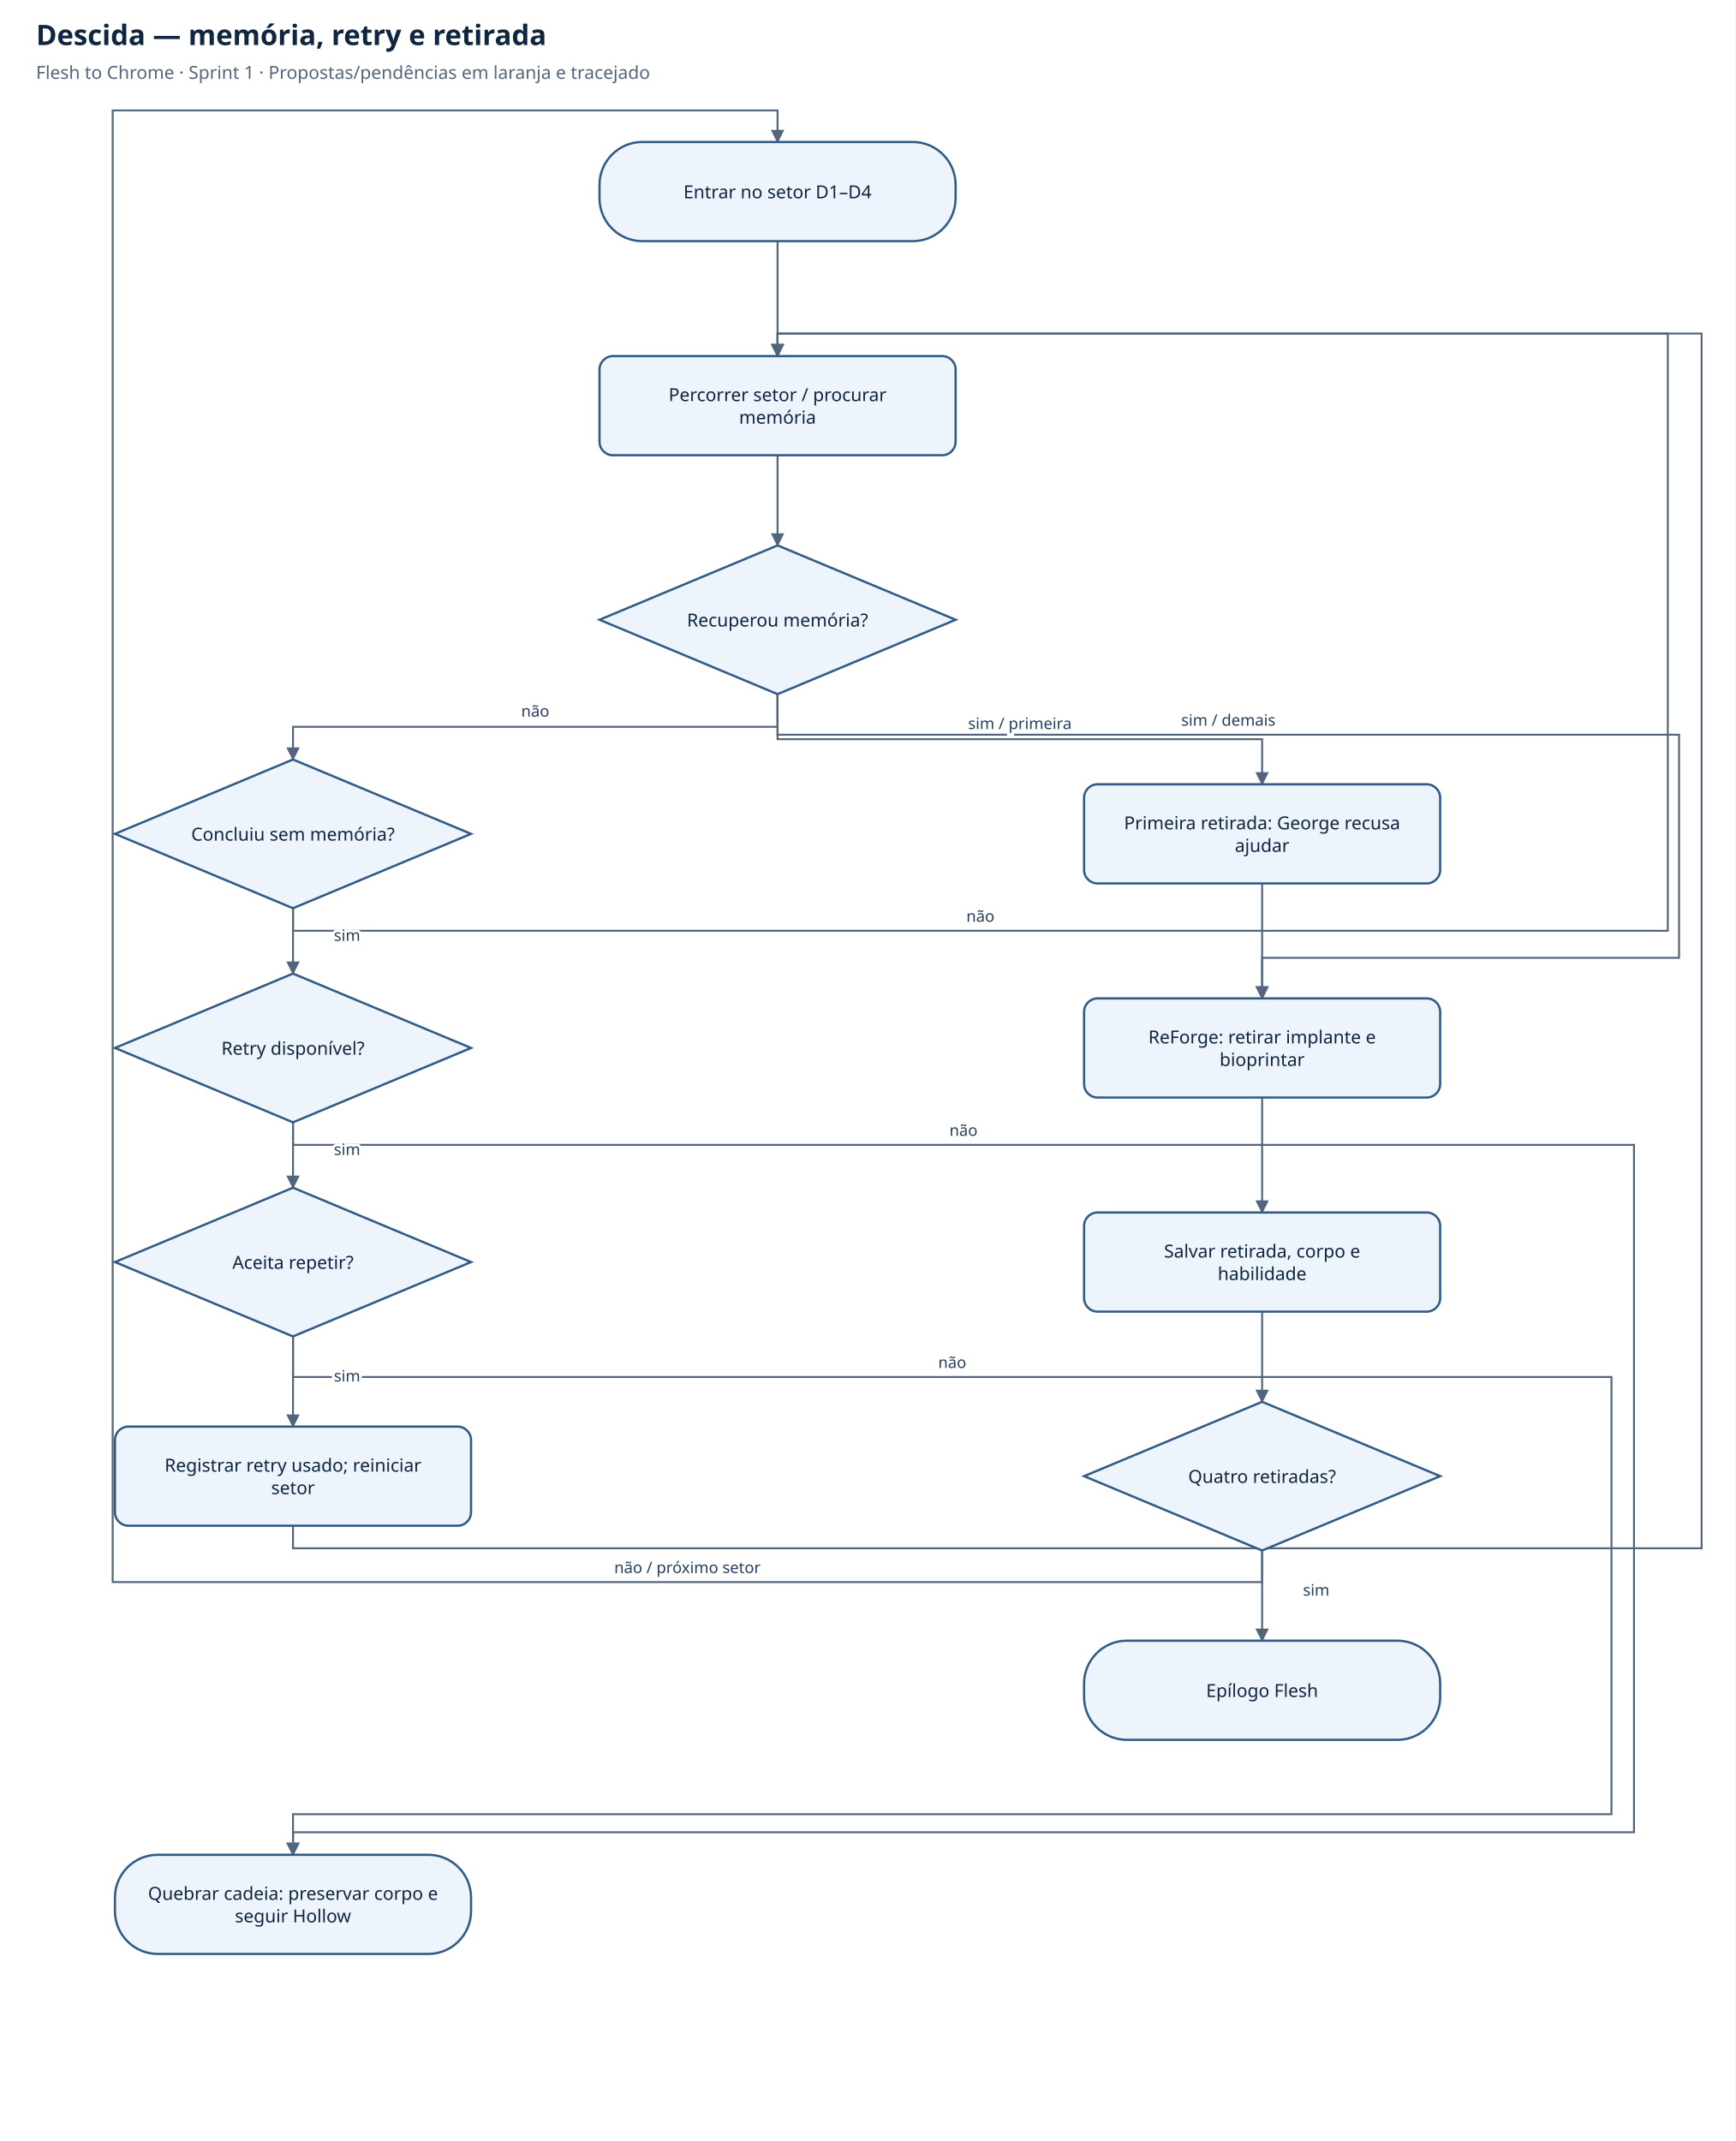
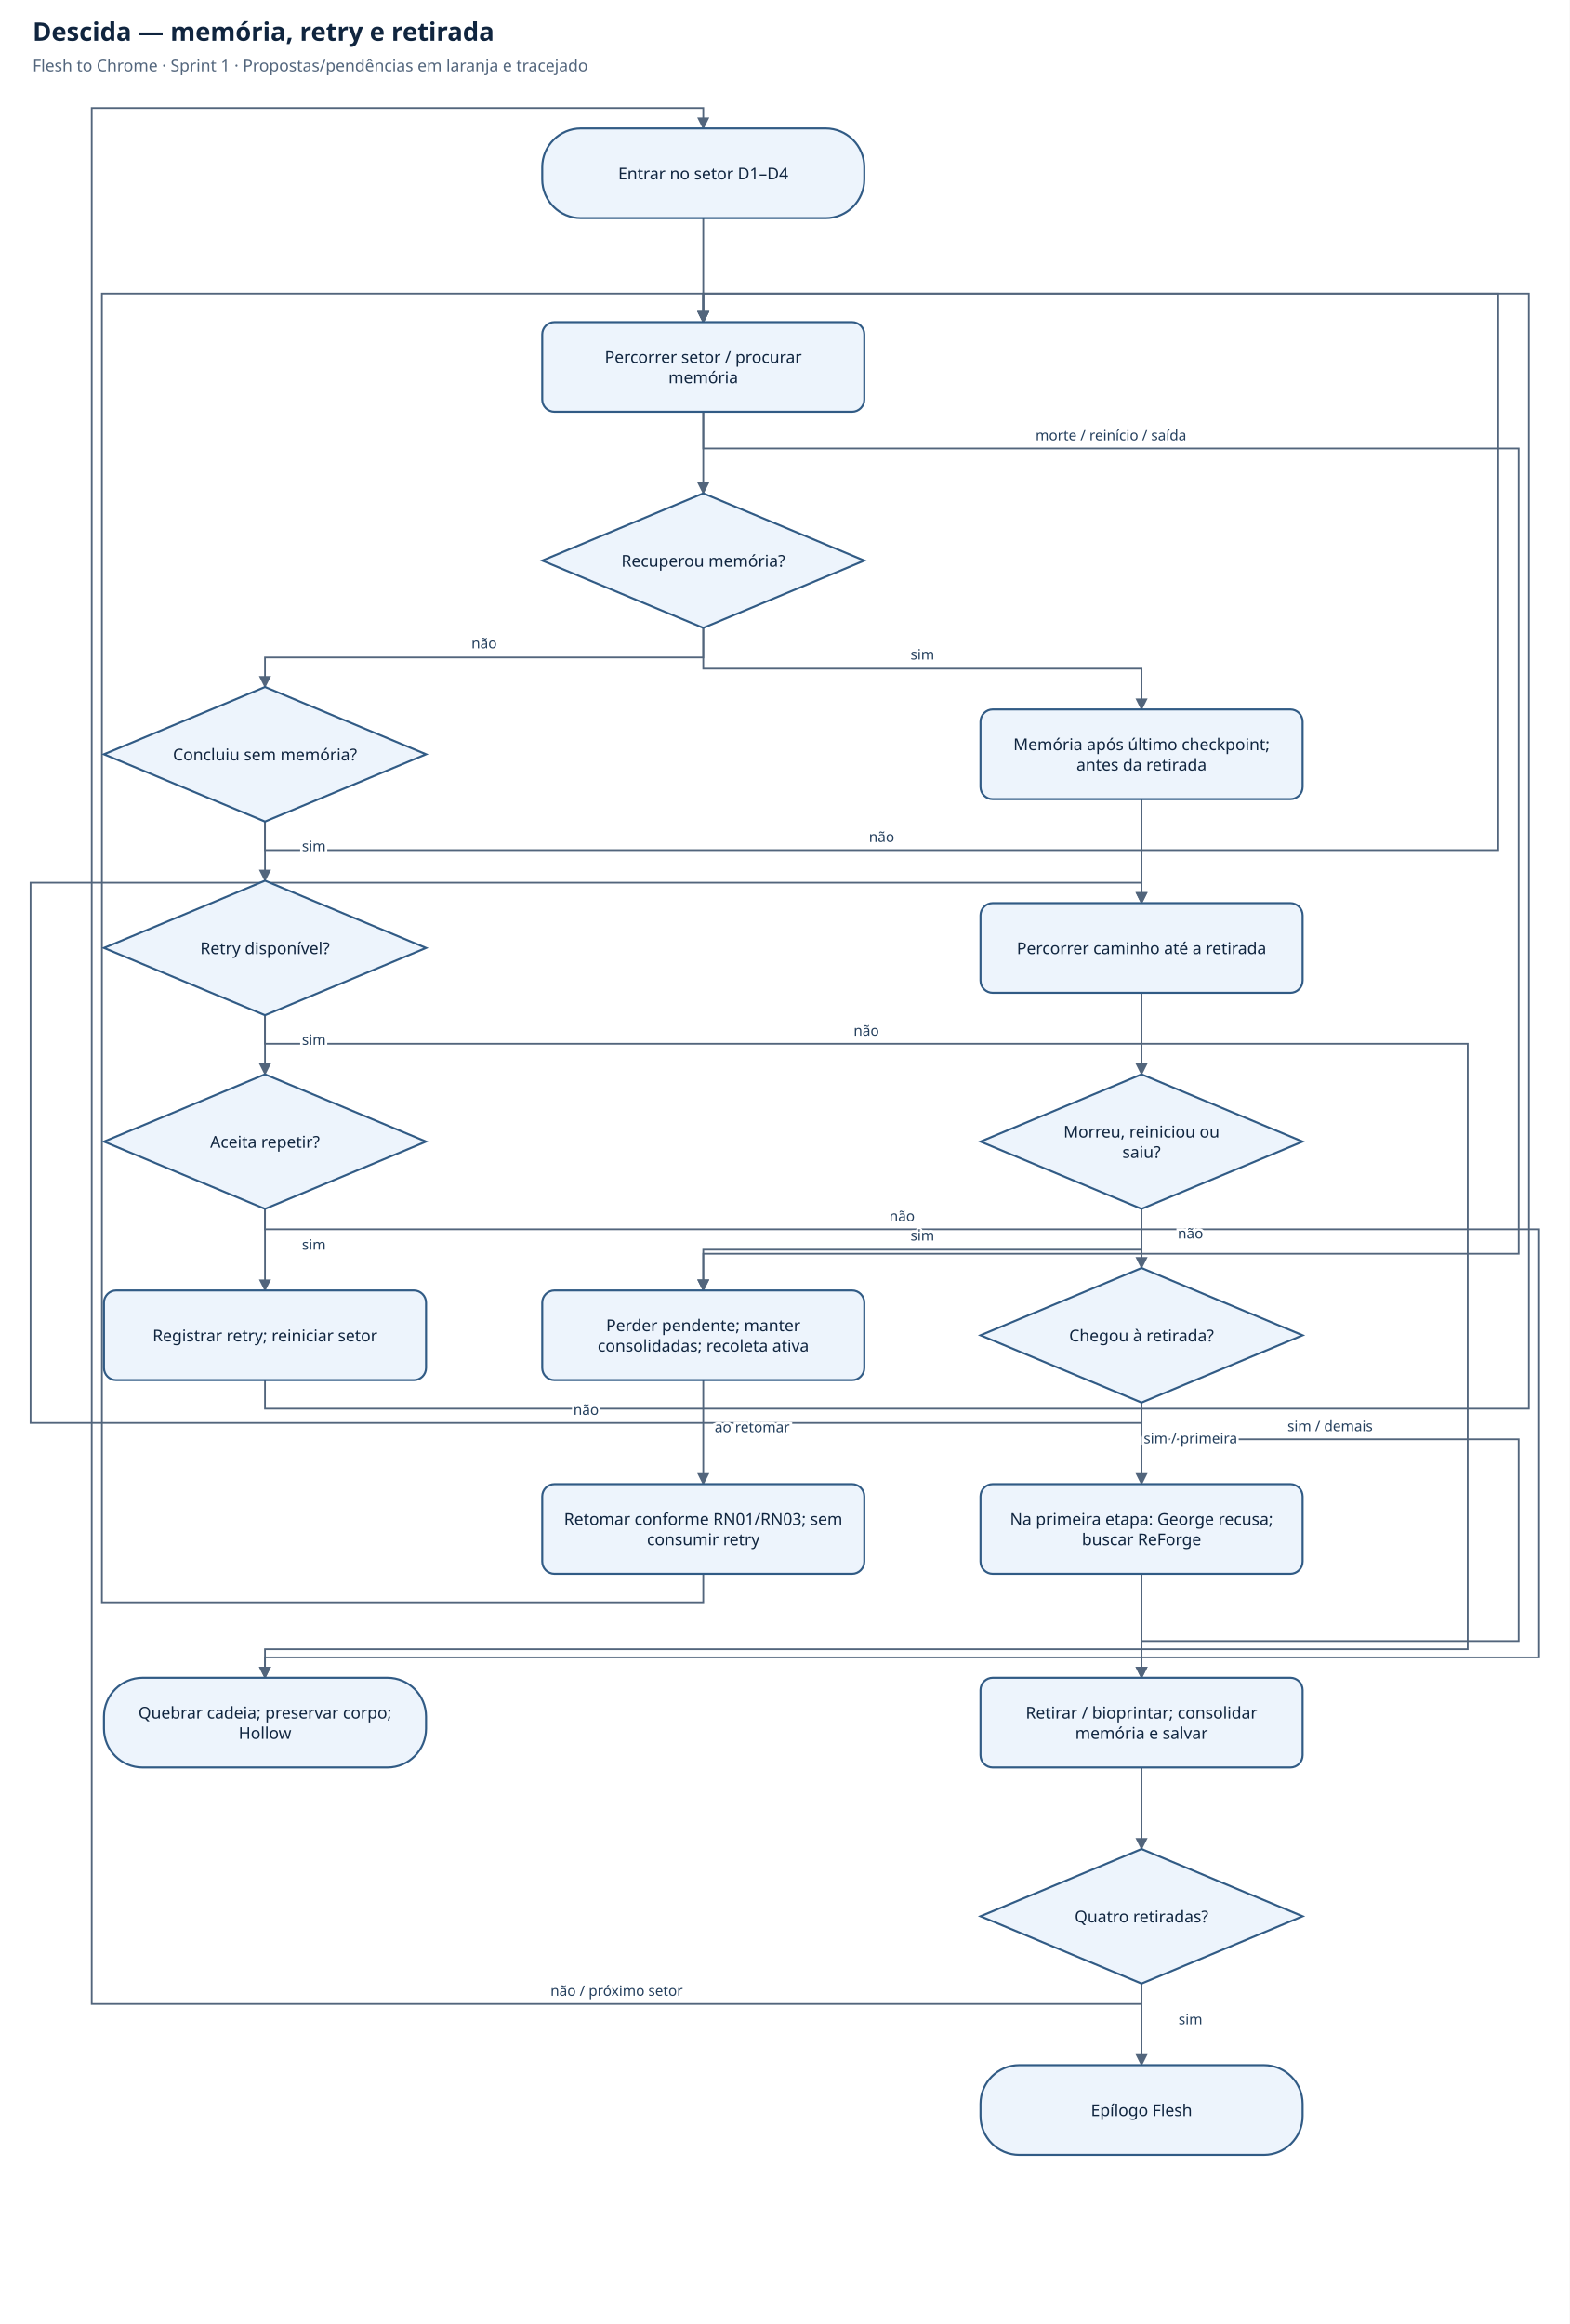
- <svg xmlns="http://www.w3.org/2000/svg" width="1540" height="1900" viewBox="0 0 1540 1900" role="img" aria-labelledby="title desc">
+ <svg xmlns="http://www.w3.org/2000/svg" width="1540" height="2280" viewBox="0 0 1540 2280" role="img" aria-labelledby="title desc">
  <defs>
    <marker id="arrow" viewBox="0 0 10 10" refX="9" refY="5" markerWidth="7" markerHeight="7" orient="auto-start-reverse">
      <path d="M 0 0 L 10 5 L 0 10 z" fill="#52657c" />
    </marker>
  </defs>
-   <rect width="1540" height="1900" fill="#ffffff" />
+   <rect width="1540" height="2280" fill="#ffffff" />
  <text x="32" y="40" font-family="sans-serif" font-size="25" font-weight="700" fill="#10253f">Descida — memória, retry e retirada</text>
  <text x="32" y="70" font-family="sans-serif" font-size="16" fill="#52657c">Flesh to Chrome · Sprint 1 · Propostas/pendências em laranja e tracejado</text>
  <polyline points="690,214 690,316" fill="none" stroke="#52657c" stroke-width="1.7" marker-end="url(#arrow)" />
  <polyline points="690,404 690,484" fill="none" stroke="#52657c" stroke-width="1.7" marker-end="url(#arrow)" />
+   <polyline points="690,404 690,440 1490,440 1490,1230 690,1230 690,1266" fill="none" stroke="#52657c" stroke-width="1.7" marker-end="url(#arrow)" />
  <polyline points="690,616 690,645 260,645 260,674" fill="none" stroke="#52657c" stroke-width="1.7" marker-end="url(#arrow)" />
-   <polyline points="260,806 260,826 1480,826 1480,296 690,296 690,316" fill="none" stroke="#52657c" stroke-width="1.7" marker-end="url(#arrow)" />
+   <polyline points="260,806 260,834 1470,834 1470,288 690,288 690,316" fill="none" stroke="#52657c" stroke-width="1.7" marker-end="url(#arrow)" />
  <polyline points="260,806 260,864" fill="none" stroke="#52657c" stroke-width="1.7" marker-end="url(#arrow)" />
  <polyline points="260,996 260,1054" fill="none" stroke="#52657c" stroke-width="1.7" marker-end="url(#arrow)" />
-   <polyline points="260,996 260,1016 1450,1016 1450,1626 260,1626 260,1646" fill="none" stroke="#52657c" stroke-width="1.7" marker-end="url(#arrow)" />
+   <polyline points="260,996 260,1024 1440,1024 1440,1618 260,1618 260,1646" fill="none" stroke="#52657c" stroke-width="1.7" marker-end="url(#arrow)" />
  <polyline points="260,1186 260,1266" fill="none" stroke="#52657c" stroke-width="1.7" marker-end="url(#arrow)" />
-   <polyline points="260,1186 260,1222 1430,1222 1430,1610 260,1610 260,1646" fill="none" stroke="#52657c" stroke-width="1.7" marker-end="url(#arrow)" />
-   <polyline points="260,1354 260,1374 1510,1374 1510,296 690,296 690,316" fill="none" stroke="#52657c" stroke-width="1.7" marker-end="url(#arrow)" />
+   <polyline points="260,1186 260,1206 1510,1206 1510,1626 260,1626 260,1646" fill="none" stroke="#52657c" stroke-width="1.7" marker-end="url(#arrow)" />
+   <polyline points="260,1354 260,1382 1500,1382 1500,288 690,288 690,316" fill="none" stroke="#52657c" stroke-width="1.7" marker-end="url(#arrow)" />
  <polyline points="690,616 690,656 1120,656 1120,696" fill="none" stroke="#52657c" stroke-width="1.7" marker-end="url(#arrow)" />
-   <polyline points="690,616 690,652 1490,652 1490,850 1120,850 1120,886" fill="none" stroke="#52657c" stroke-width="1.7" marker-end="url(#arrow)" />
  <polyline points="1120,784 1120,886" fill="none" stroke="#52657c" stroke-width="1.7" marker-end="url(#arrow)" />
-   <polyline points="1120,974 1120,1076" fill="none" stroke="#52657c" stroke-width="1.7" marker-end="url(#arrow)" />
-   <polyline points="1120,1164 1120,1244" fill="none" stroke="#52657c" stroke-width="1.7" marker-end="url(#arrow)" />
+   <polyline points="1120,974 1120,1054" fill="none" stroke="#52657c" stroke-width="1.7" marker-end="url(#arrow)" />
+   <polyline points="1120,1186 1120,1226 690,1226 690,1266" fill="none" stroke="#52657c" stroke-width="1.7" marker-end="url(#arrow)" />
+   <polyline points="690,1354 690,1456" fill="none" stroke="#52657c" stroke-width="1.7" marker-end="url(#arrow)" />
+   <polyline points="690,1544 690,1572 100,1572 100,288 690,288 690,316" fill="none" stroke="#52657c" stroke-width="1.7" marker-end="url(#arrow)" />
+   <polyline points="1120,1186 1120,1244" fill="none" stroke="#52657c" stroke-width="1.7" marker-end="url(#arrow)" />
+   <polyline points="1120,1376 1120,1396 30,1396 30,866 1120,866 1120,886" fill="none" stroke="#52657c" stroke-width="1.7" marker-end="url(#arrow)" />
  <polyline points="1120,1376 1120,1456" fill="none" stroke="#52657c" stroke-width="1.7" marker-end="url(#arrow)" />
-   <polyline points="1120,1376 1120,1404 100,1404 100,98 690,98 690,126" fill="none" stroke="#52657c" stroke-width="1.7" marker-end="url(#arrow)" />
+   <polyline points="1120,1376 1120,1412 1490,1412 1490,1610 1120,1610 1120,1646" fill="none" stroke="#52657c" stroke-width="1.7" marker-end="url(#arrow)" />
+   <polyline points="1120,1544 1120,1646" fill="none" stroke="#52657c" stroke-width="1.7" marker-end="url(#arrow)" />
+   <polyline points="1120,1734 1120,1814" fill="none" stroke="#52657c" stroke-width="1.7" marker-end="url(#arrow)" />
+   <polyline points="1120,1946 1120,2026" fill="none" stroke="#52657c" stroke-width="1.7" marker-end="url(#arrow)" />
+   <polyline points="1120,1946 1120,1966 90,1966 90,106 690,106 690,126" fill="none" stroke="#52657c" stroke-width="1.7" marker-end="url(#arrow)" />
+   <text x="1090" y="432" text-anchor="middle" font-family="sans-serif" font-size="14" fill="#243f5d" stroke="white" stroke-width="5" paint-order="stroke">morte / reinício / saída</text>
  <text x="475" y="636" text-anchor="middle" font-family="sans-serif" font-size="14" fill="#243f5d" stroke="white" stroke-width="5" paint-order="stroke">não</text>
-   <text x="870" y="818" text-anchor="middle" font-family="sans-serif" font-size="14" fill="#243f5d" stroke="white" stroke-width="5" paint-order="stroke">não</text>
+   <text x="865" y="826" text-anchor="middle" font-family="sans-serif" font-size="14" fill="#243f5d" stroke="white" stroke-width="5" paint-order="stroke">não</text>
  <text x="308" y="835" text-anchor="middle" font-family="sans-serif" font-size="14" fill="#243f5d" stroke="white" stroke-width="5" paint-order="stroke">sim</text>
  <text x="308" y="1025" text-anchor="middle" font-family="sans-serif" font-size="14" fill="#243f5d" stroke="white" stroke-width="5" paint-order="stroke">sim</text>
-   <text x="855" y="1008" text-anchor="middle" font-family="sans-serif" font-size="14" fill="#243f5d" stroke="white" stroke-width="5" paint-order="stroke">não</text>
+   <text x="850" y="1016" text-anchor="middle" font-family="sans-serif" font-size="14" fill="#243f5d" stroke="white" stroke-width="5" paint-order="stroke">não</text>
  <text x="308" y="1226" text-anchor="middle" font-family="sans-serif" font-size="14" fill="#243f5d" stroke="white" stroke-width="5" paint-order="stroke">sim</text>
-   <text x="845" y="1214" text-anchor="middle" font-family="sans-serif" font-size="14" fill="#243f5d" stroke="white" stroke-width="5" paint-order="stroke">não</text>
-   <text x="905" y="647" text-anchor="middle" font-family="sans-serif" font-size="14" fill="#243f5d" stroke="white" stroke-width="5" paint-order="stroke">sim / primeira</text>
-   <text x="1090" y="644" text-anchor="middle" font-family="sans-serif" font-size="14" fill="#243f5d" stroke="white" stroke-width="5" paint-order="stroke">sim / demais</text>
-   <text x="1168" y="1416" text-anchor="middle" font-family="sans-serif" font-size="14" fill="#243f5d" stroke="white" stroke-width="5" paint-order="stroke">sim</text>
-   <text x="610" y="1396" text-anchor="middle" font-family="sans-serif" font-size="14" fill="#243f5d" stroke="white" stroke-width="5" paint-order="stroke">não / próximo setor</text>
+   <text x="885" y="1198" text-anchor="middle" font-family="sans-serif" font-size="14" fill="#243f5d" stroke="white" stroke-width="5" paint-order="stroke">não</text>
+   <text x="905" y="647" text-anchor="middle" font-family="sans-serif" font-size="14" fill="#243f5d" stroke="white" stroke-width="5" paint-order="stroke">sim</text>
+   <text x="905" y="1217" text-anchor="middle" font-family="sans-serif" font-size="14" fill="#243f5d" stroke="white" stroke-width="5" paint-order="stroke">sim</text>
+   <text x="738" y="1405" text-anchor="middle" font-family="sans-serif" font-size="14" fill="#243f5d" stroke="white" stroke-width="5" paint-order="stroke">ao retomar</text>
+   <text x="1168" y="1215" text-anchor="middle" font-family="sans-serif" font-size="14" fill="#243f5d" stroke="white" stroke-width="5" paint-order="stroke">não</text>
+   <text x="575" y="1388" text-anchor="middle" font-family="sans-serif" font-size="14" fill="#243f5d" stroke="white" stroke-width="5" paint-order="stroke">não</text>
+   <text x="1168" y="1416" text-anchor="middle" font-family="sans-serif" font-size="14" fill="#243f5d" stroke="white" stroke-width="5" paint-order="stroke">sim / primeira</text>
+   <text x="1305" y="1404" text-anchor="middle" font-family="sans-serif" font-size="14" fill="#243f5d" stroke="white" stroke-width="5" paint-order="stroke">sim / demais</text>
+   <text x="1168" y="1986" text-anchor="middle" font-family="sans-serif" font-size="14" fill="#243f5d" stroke="white" stroke-width="5" paint-order="stroke">sim</text>
+   <text x="605" y="1958" text-anchor="middle" font-family="sans-serif" font-size="14" fill="#243f5d" stroke="white" stroke-width="5" paint-order="stroke">não / próximo setor</text>
  <rect x="532" y="126" width="316" height="88" rx="38" fill="#edf4fc" stroke="#315b85" stroke-width="2" />
  <text x="690" y="176" text-anchor="middle" font-family="sans-serif" font-size="16" fill="#10253f">Entrar no setor D1–D4</text>
  <rect x="532" y="316" width="316" height="88" rx="12" fill="#edf4fc" stroke="#315b85" stroke-width="2" />
  <text x="690" y="356" text-anchor="middle" font-family="sans-serif" font-size="16" fill="#10253f">Percorrer setor / procurar</text>
  <text x="690" y="376" text-anchor="middle" font-family="sans-serif" font-size="16" fill="#10253f">memória</text>
  <polygon points="690,484 848,550 690,616 532,550" fill="#edf4fc" stroke="#315b85" stroke-width="2" />
  <text x="690" y="556" text-anchor="middle" font-family="sans-serif" font-size="16" fill="#10253f">Recuperou memória?</text>
  <polygon points="260,674 418,740 260,806 102,740" fill="#edf4fc" stroke="#315b85" stroke-width="2" />
  <text x="260" y="746" text-anchor="middle" font-family="sans-serif" font-size="16" fill="#10253f">Concluiu sem memória?</text>
  <polygon points="260,864 418,930 260,996 102,930" fill="#edf4fc" stroke="#315b85" stroke-width="2" />
  <text x="260" y="936" text-anchor="middle" font-family="sans-serif" font-size="16" fill="#10253f">Retry disponível?</text>
  <polygon points="260,1054 418,1120 260,1186 102,1120" fill="#edf4fc" stroke="#315b85" stroke-width="2" />
  <text x="260" y="1126" text-anchor="middle" font-family="sans-serif" font-size="16" fill="#10253f">Aceita repetir?</text>
  <rect x="102" y="1266" width="316" height="88" rx="12" fill="#edf4fc" stroke="#315b85" stroke-width="2" />
-   <text x="260" y="1306" text-anchor="middle" font-family="sans-serif" font-size="16" fill="#10253f">Registrar retry usado; reiniciar</text>
-   <text x="260" y="1326" text-anchor="middle" font-family="sans-serif" font-size="16" fill="#10253f">setor</text>
+   <text x="260" y="1316" text-anchor="middle" font-family="sans-serif" font-size="16" fill="#10253f">Registrar retry; reiniciar setor</text>
+   <rect x="102" y="1646" width="316" height="88" rx="38" fill="#edf4fc" stroke="#315b85" stroke-width="2" />
+   <text x="260" y="1686" text-anchor="middle" font-family="sans-serif" font-size="16" fill="#10253f">Quebrar cadeia; preservar corpo;</text>
+   <text x="260" y="1706" text-anchor="middle" font-family="sans-serif" font-size="16" fill="#10253f">Hollow</text>
  <rect x="962" y="696" width="316" height="88" rx="12" fill="#edf4fc" stroke="#315b85" stroke-width="2" />
-   <text x="1120" y="736" text-anchor="middle" font-family="sans-serif" font-size="16" fill="#10253f">Primeira retirada: George recusa</text>
-   <text x="1120" y="756" text-anchor="middle" font-family="sans-serif" font-size="16" fill="#10253f">ajudar</text>
+   <text x="1120" y="736" text-anchor="middle" font-family="sans-serif" font-size="16" fill="#10253f">Memória após último checkpoint;</text>
+   <text x="1120" y="756" text-anchor="middle" font-family="sans-serif" font-size="16" fill="#10253f">antes da retirada</text>
  <rect x="962" y="886" width="316" height="88" rx="12" fill="#edf4fc" stroke="#315b85" stroke-width="2" />
-   <text x="1120" y="926" text-anchor="middle" font-family="sans-serif" font-size="16" fill="#10253f">ReForge: retirar implante e</text>
-   <text x="1120" y="946" text-anchor="middle" font-family="sans-serif" font-size="16" fill="#10253f">bioprintar</text>
-   <rect x="962" y="1076" width="316" height="88" rx="12" fill="#edf4fc" stroke="#315b85" stroke-width="2" />
-   <text x="1120" y="1116" text-anchor="middle" font-family="sans-serif" font-size="16" fill="#10253f">Salvar retirada, corpo e</text>
-   <text x="1120" y="1136" text-anchor="middle" font-family="sans-serif" font-size="16" fill="#10253f">habilidade</text>
+   <text x="1120" y="936" text-anchor="middle" font-family="sans-serif" font-size="16" fill="#10253f">Percorrer caminho até a retirada</text>
+   <polygon points="1120,1054 1278,1120 1120,1186 962,1120" fill="#edf4fc" stroke="#315b85" stroke-width="2" />
+   <text x="1120" y="1116" text-anchor="middle" font-family="sans-serif" font-size="16" fill="#10253f">Morreu, reiniciou ou</text>
+   <text x="1120" y="1136" text-anchor="middle" font-family="sans-serif" font-size="16" fill="#10253f">saiu?</text>
+   <rect x="532" y="1266" width="316" height="88" rx="12" fill="#edf4fc" stroke="#315b85" stroke-width="2" />
+   <text x="690" y="1306" text-anchor="middle" font-family="sans-serif" font-size="16" fill="#10253f">Perder pendente; manter</text>
+   <text x="690" y="1326" text-anchor="middle" font-family="sans-serif" font-size="16" fill="#10253f">consolidadas; recoleta ativa</text>
+   <rect x="532" y="1456" width="316" height="88" rx="12" fill="#edf4fc" stroke="#315b85" stroke-width="2" />
+   <text x="690" y="1496" text-anchor="middle" font-family="sans-serif" font-size="16" fill="#10253f">Retomar conforme RN01/RN03; sem</text>
+   <text x="690" y="1516" text-anchor="middle" font-family="sans-serif" font-size="16" fill="#10253f">consumir retry</text>
  <polygon points="1120,1244 1278,1310 1120,1376 962,1310" fill="#edf4fc" stroke="#315b85" stroke-width="2" />
-   <text x="1120" y="1316" text-anchor="middle" font-family="sans-serif" font-size="16" fill="#10253f">Quatro retiradas?</text>
-   <rect x="962" y="1456" width="316" height="88" rx="38" fill="#edf4fc" stroke="#315b85" stroke-width="2" />
-   <text x="1120" y="1506" text-anchor="middle" font-family="sans-serif" font-size="16" fill="#10253f">Epílogo Flesh</text>
-   <rect x="102" y="1646" width="316" height="88" rx="38" fill="#edf4fc" stroke="#315b85" stroke-width="2" />
-   <text x="260" y="1686" text-anchor="middle" font-family="sans-serif" font-size="16" fill="#10253f">Quebrar cadeia: preservar corpo e</text>
-   <text x="260" y="1706" text-anchor="middle" font-family="sans-serif" font-size="16" fill="#10253f">seguir Hollow</text>
+   <text x="1120" y="1316" text-anchor="middle" font-family="sans-serif" font-size="16" fill="#10253f">Chegou à retirada?</text>
+   <rect x="962" y="1456" width="316" height="88" rx="12" fill="#edf4fc" stroke="#315b85" stroke-width="2" />
+   <text x="1120" y="1496" text-anchor="middle" font-family="sans-serif" font-size="16" fill="#10253f">Na primeira etapa: George recusa;</text>
+   <text x="1120" y="1516" text-anchor="middle" font-family="sans-serif" font-size="16" fill="#10253f">buscar ReForge</text>
+   <rect x="962" y="1646" width="316" height="88" rx="12" fill="#edf4fc" stroke="#315b85" stroke-width="2" />
+   <text x="1120" y="1686" text-anchor="middle" font-family="sans-serif" font-size="16" fill="#10253f">Retirar / bioprintar; consolidar</text>
+   <text x="1120" y="1706" text-anchor="middle" font-family="sans-serif" font-size="16" fill="#10253f">memória e salvar</text>
+   <polygon points="1120,1814 1278,1880 1120,1946 962,1880" fill="#edf4fc" stroke="#315b85" stroke-width="2" />
+   <text x="1120" y="1886" text-anchor="middle" font-family="sans-serif" font-size="16" fill="#10253f">Quatro retiradas?</text>
+   <rect x="962" y="2026" width="316" height="88" rx="38" fill="#edf4fc" stroke="#315b85" stroke-width="2" />
+   <text x="1120" y="2076" text-anchor="middle" font-family="sans-serif" font-size="16" fill="#10253f">Epílogo Flesh</text>
</svg>
